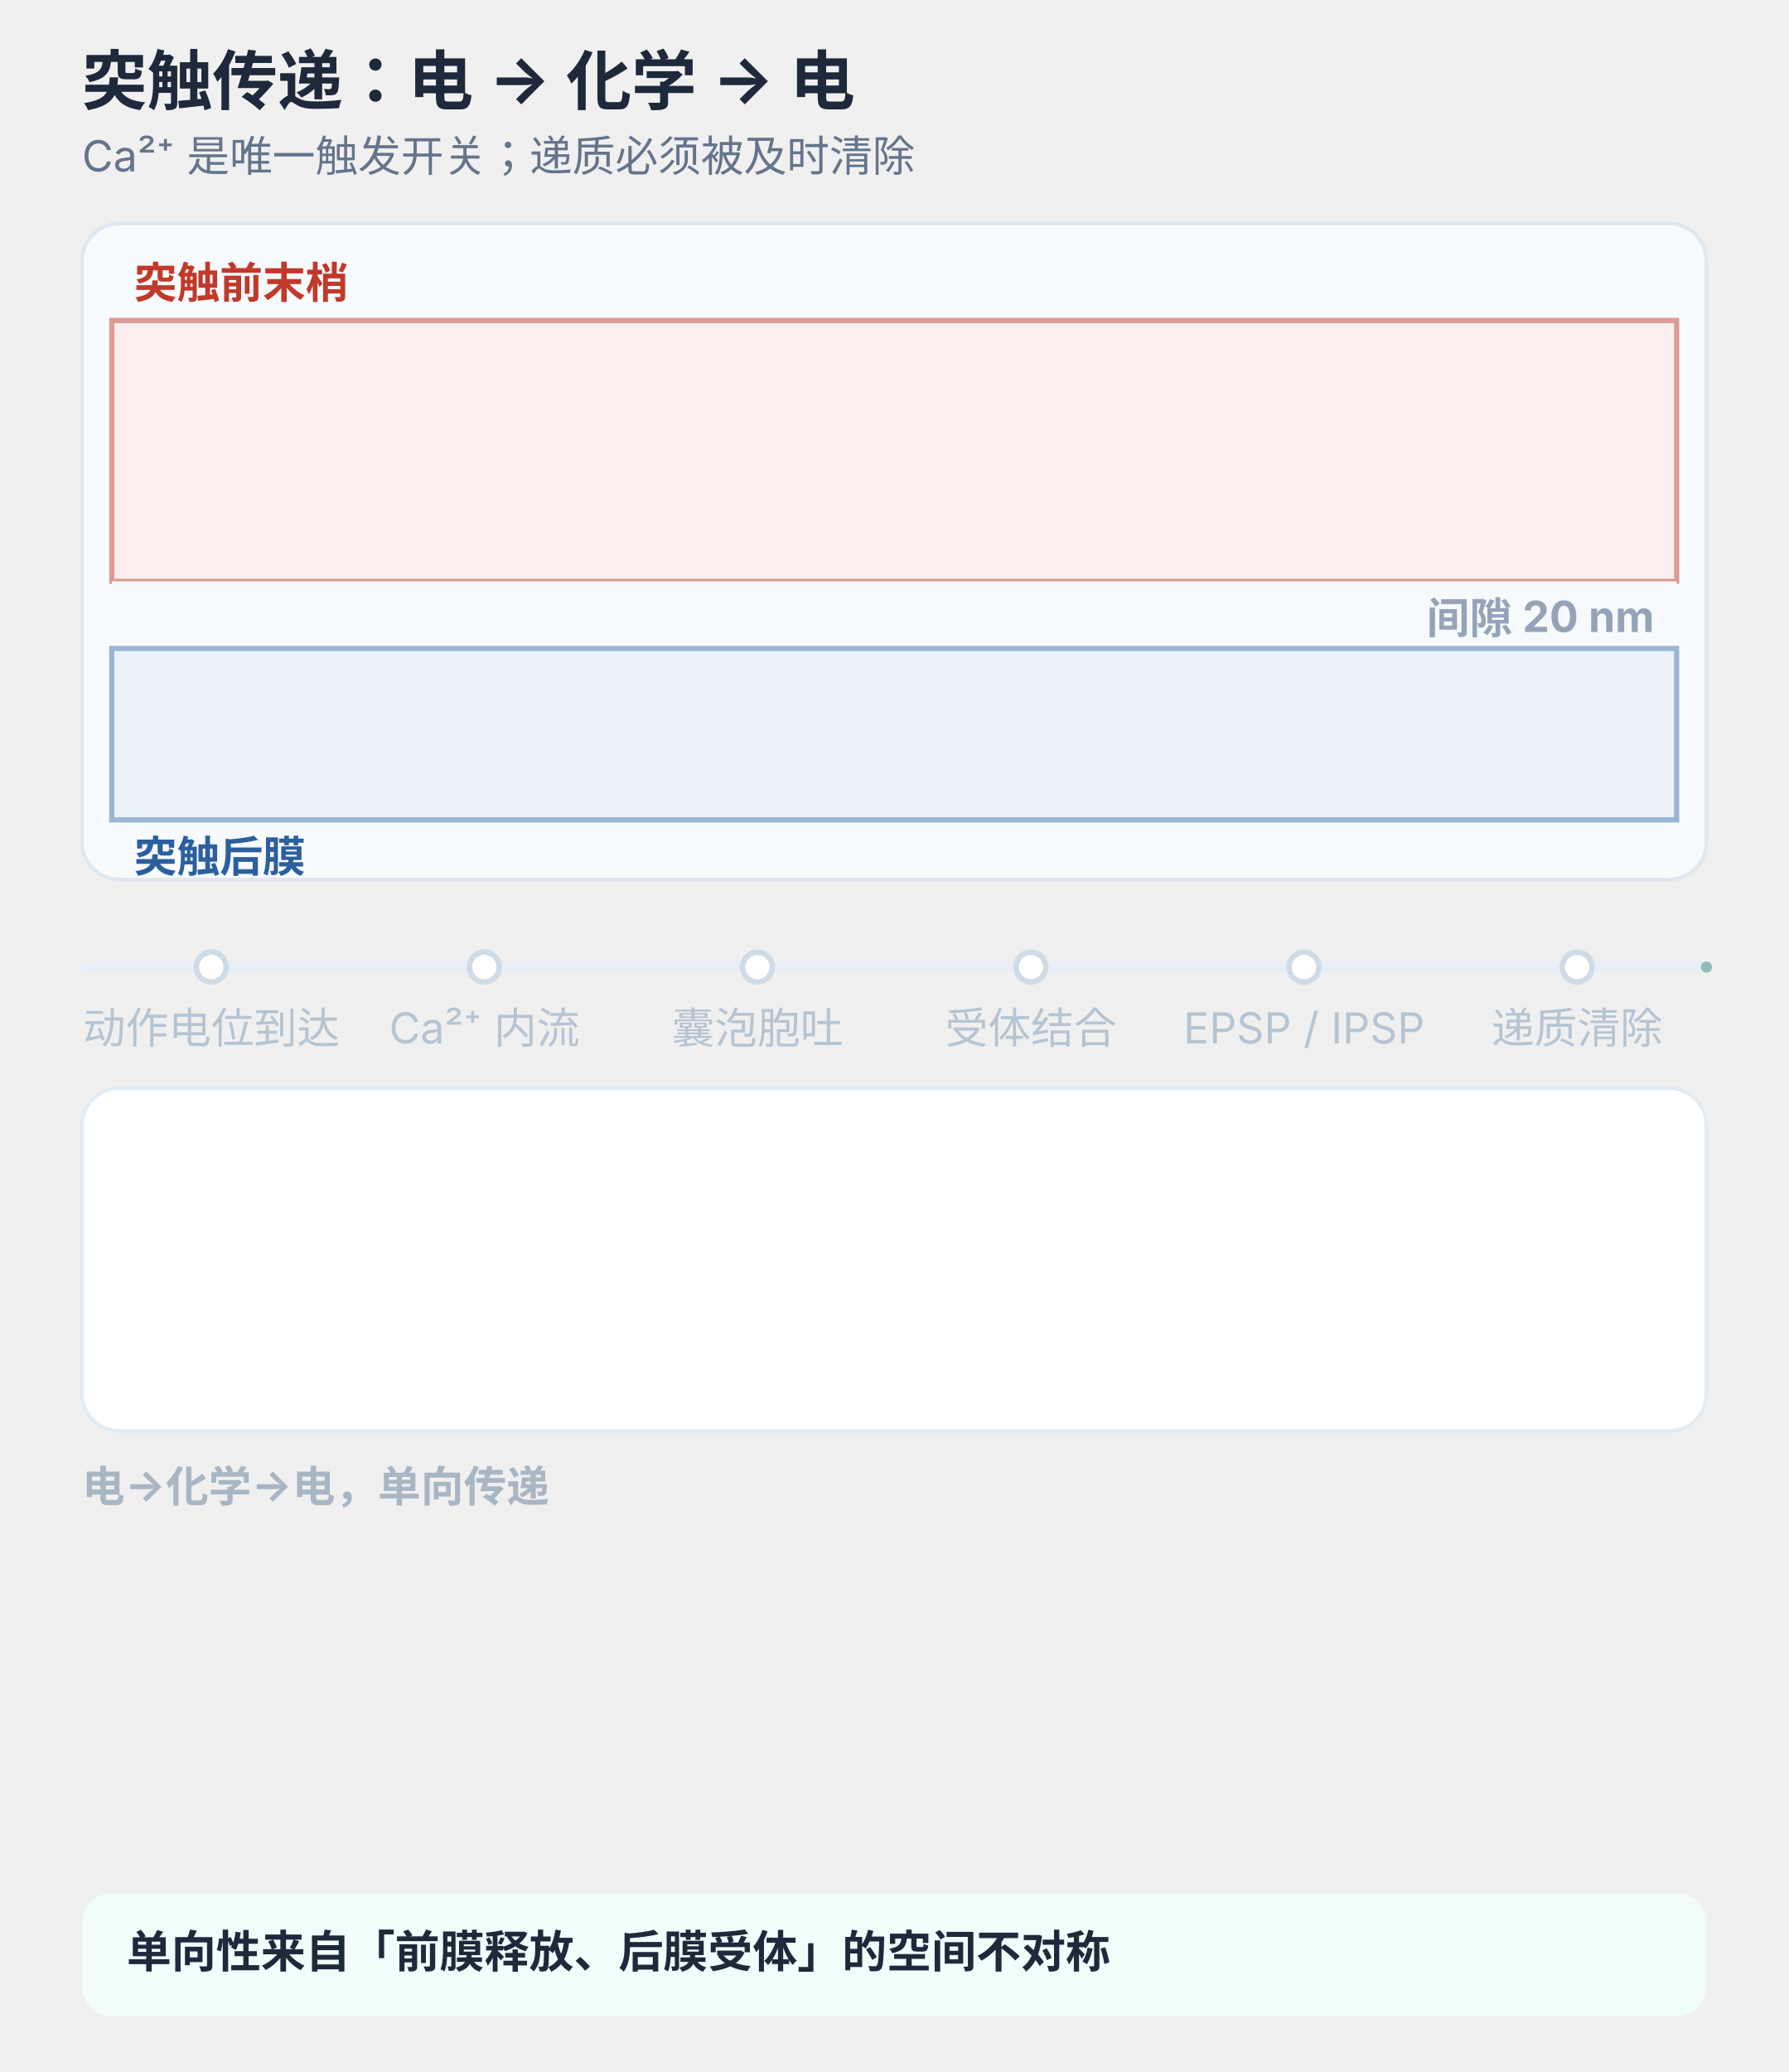
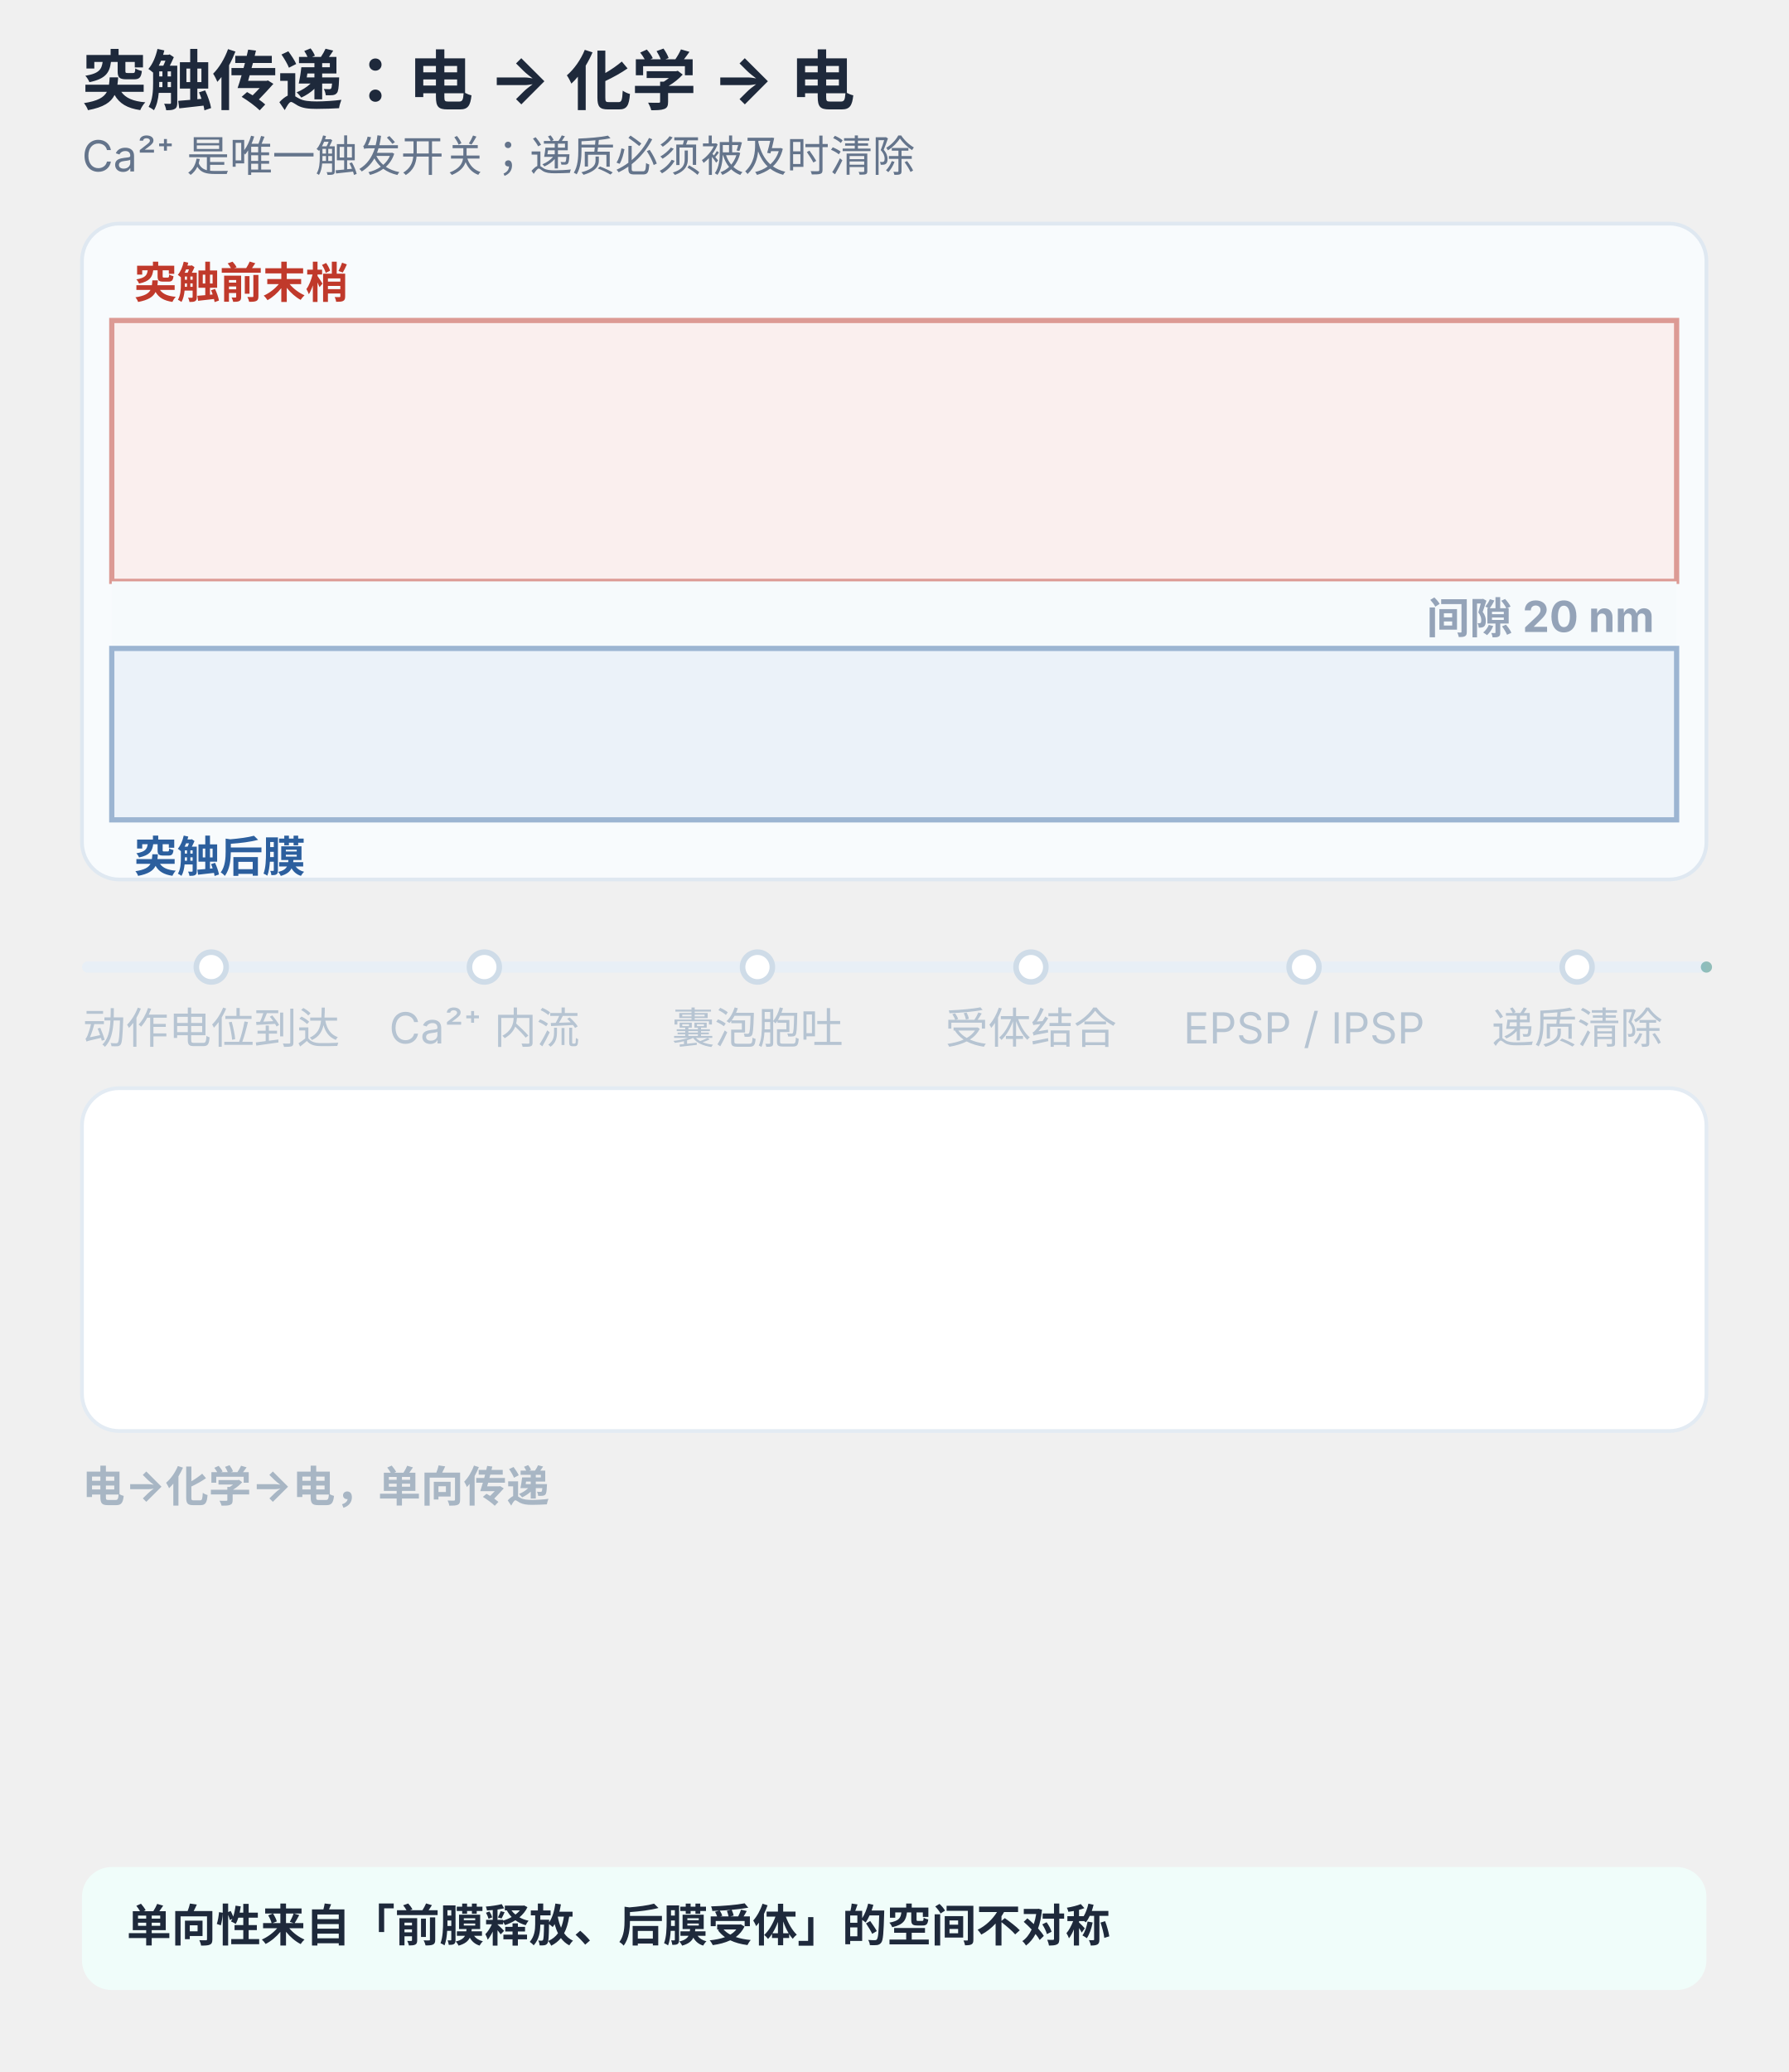
<svg xmlns="http://www.w3.org/2000/svg" viewBox="0 0 480 556" role="img" aria-labelledby="ft fd" style="background:#ffffff">
  <text x="22" y="28" font-size="17.5" font-weight="700" fill="#1e293b" font-family="-apple-system,'PingFang SC','Microsoft YaHei',sans-serif">突触传递：电 → 化学 → 电</text>
  <text x="22" y="46" font-size="11.5" fill="#64748b" font-family="-apple-system,'PingFang SC','Microsoft YaHei',sans-serif">Ca²⁺ 是唯一触发开关；递质必须被及时清除</text>
  <rect x="22" y="60" width="436" height="176" rx="10" fill="#f8fbfd" stroke="#dfe8f1" stroke-width="1" />
  <path d="M30,86 H450 V156 H30 Z" fill="#fbe3e0" stroke="#c0392b" stroke-width="1.4" opacity="0.5" />
  <rect x="30" y="156" width="420" height="18" fill="#f6fafc" />
  <path d="M30,174 H450 V220 H30 Z" fill="#dbe7f5" stroke="#2c5f9e" stroke-width="1.4" opacity="0.45" />
  <text x="36" y="80" font-size="11.5" fill="#c0392b" font-weight="700" text-anchor="start" font-family="-apple-system,'PingFang SC','Microsoft YaHei',sans-serif">突触前末梢</text>
  <text x="36" y="234" font-size="11.5" fill="#2c5f9e" font-weight="700" text-anchor="start" font-family="-apple-system,'PingFang SC','Microsoft YaHei',sans-serif">突触后膜</text>
  <text x="444" y="170" font-size="11.5" fill="#94a3b8" font-weight="700" text-anchor="end" font-family="-apple-system,'PingFang SC','Microsoft YaHei',sans-serif">间隙 20 nm</text>
  <g opacity="0">
    <animate attributeName="opacity" values="1;1;0;0" keyTimes="0;0.155;0.156;1" dur="11.4s" repeatCount="indefinite" />
    <path d="M36,116 H62 l8,-20 l8,34 l8,-20 H130" fill="none" stroke="#c0392b" stroke-width="2.2" stroke-linejoin="round" />
    <text x="134" y="102" font-size="11.5" fill="#c0392b" font-weight="700" text-anchor="start" font-family="-apple-system,'PingFang SC','Microsoft YaHei',sans-serif">AP</text>
  </g>
  <g opacity="0">
    <animate attributeName="opacity" values="1.0;1.0" keyTimes="0;1" dur="11.4s" repeatCount="indefinite" />
    <rect x="188" y="147" width="9" height="9" rx="2" fill="#a8791a" opacity="0.5" />
    <rect x="236" y="147" width="9" height="9" rx="2" fill="#a8791a" opacity="0.5" />
    <rect x="284" y="147" width="9" height="9" rx="2" fill="#a8791a" opacity="0.5" />
  </g>
  <g opacity="0">
    <animate attributeName="opacity" values="0;0;1;1;0;0" keyTimes="0;0.155;0.156;0.32;0.321;1" dur="11.4s" repeatCount="indefinite" />
    <circle cx="192" cy="136" r="3.4" fill="#a8791a" opacity="0.9" />
    <rect x="186" y="147" width="13" height="9" rx="2" fill="none" stroke="#a8791a" stroke-width="1.6" />
    <circle cx="240" cy="136" r="3.4" fill="#a8791a" opacity="0.9" />
    <rect x="234" y="147" width="13" height="9" rx="2" fill="none" stroke="#a8791a" stroke-width="1.6" />
    <circle cx="288" cy="136" r="3.4" fill="#a8791a" opacity="0.9" />
    <rect x="282" y="147" width="13" height="9" rx="2" fill="none" stroke="#a8791a" stroke-width="1.6" />
    <text x="300" y="158" font-size="11.5" fill="#a8791a" font-weight="700" text-anchor="start" font-family="-apple-system,'PingFang SC','Microsoft YaHei',sans-serif">Ca²⁺ 内流</text>
  </g>
  <g opacity="0">
    <animate attributeName="opacity" values="1.0;1.0" keyTimes="0;1" dur="11.4s" repeatCount="indefinite" />
    <circle cx="150" cy="98" r="9" fill="#ccfbf1" stroke="#0f766e" stroke-width="1.4" />
    <circle cx="147" cy="96" r="1.8" fill="#0f766e" opacity="0.8" />
    <circle cx="150" cy="100" r="1.8" fill="#0f766e" opacity="0.8" />
    <circle cx="153" cy="96" r="1.8" fill="#0f766e" opacity="0.8" />
    <circle cx="200" cy="90" r="9" fill="#ccfbf1" stroke="#0f766e" stroke-width="1.4" />
    <circle cx="197" cy="88" r="1.8" fill="#0f766e" opacity="0.8" />
    <circle cx="200" cy="92" r="1.8" fill="#0f766e" opacity="0.8" />
    <circle cx="203" cy="88" r="1.8" fill="#0f766e" opacity="0.8" />
    <circle cx="250" cy="98" r="9" fill="#ccfbf1" stroke="#0f766e" stroke-width="1.4" />
    <circle cx="247" cy="96" r="1.8" fill="#0f766e" opacity="0.8" />
    <circle cx="250" cy="100" r="1.8" fill="#0f766e" opacity="0.8" />
    <circle cx="253" cy="96" r="1.8" fill="#0f766e" opacity="0.8" />
  </g>
  <g opacity="0">
    <animate attributeName="opacity" values="0;0;1;1;0;0" keyTimes="0;0.32;0.321;0.48;0.481;1" dur="11.4s" repeatCount="indefinite" />
    <circle cx="200" cy="150" r="10" fill="none" stroke="#0f766e" stroke-width="1.8" />
    <circle cx="172" cy="159" r="2.6" fill="#0f766e" opacity="0.9" />
    <circle cx="172" cy="167" r="2.6" fill="#0f766e" opacity="0.9" />
    <circle cx="196" cy="159" r="2.6" fill="#0f766e" opacity="0.9" />
    <circle cx="196" cy="167" r="2.6" fill="#0f766e" opacity="0.9" />
    <circle cx="220" cy="159" r="2.6" fill="#0f766e" opacity="0.9" />
    <circle cx="220" cy="167" r="2.6" fill="#0f766e" opacity="0.9" />
    <circle cx="244" cy="159" r="2.6" fill="#0f766e" opacity="0.9" />
    <circle cx="244" cy="167" r="2.6" fill="#0f766e" opacity="0.9" />
    <circle cx="268" cy="159" r="2.6" fill="#0f766e" opacity="0.9" />
    <circle cx="268" cy="167" r="2.6" fill="#0f766e" opacity="0.9" />
    <text x="276" y="170" font-size="11.5" fill="#0f766e" font-weight="700" text-anchor="start" font-family="-apple-system,'PingFang SC','Microsoft YaHei',sans-serif">胞吐 · 量子式释放</text>
  </g>
  <g opacity="0">
    <animate attributeName="opacity" values="1.0;1.0" keyTimes="0;1" dur="11.4s" repeatCount="indefinite" />
    <rect x="190" y="174" width="12" height="14" rx="3" fill="#2f8f57" opacity="0.55" />
    <rect x="220" y="174" width="12" height="14" rx="3" fill="#2f8f57" opacity="0.55" />
    <rect x="250" y="174" width="12" height="14" rx="3" fill="#2f8f57" opacity="0.55" />
  </g>
  <g opacity="0">
    <animate attributeName="opacity" values="0;0;1;1;0;0" keyTimes="0;0.48;0.481;0.645;0.646;1" dur="11.4s" repeatCount="indefinite" />
    <rect x="190" y="174" width="12" height="14" rx="3" fill="#2f8f57" opacity="0.95" />
    <rect x="220" y="174" width="12" height="14" rx="3" fill="#2f8f57" opacity="0.95" />
    <rect x="250" y="174" width="12" height="14" rx="3" fill="#2f8f57" opacity="0.95" />
    <text x="196" y="208" font-size="11.5" fill="#2f8f57" font-weight="700" text-anchor="start" font-family="-apple-system,'PingFang SC','Microsoft YaHei',sans-serif">配体门控通道开放</text>
  </g>
  <g opacity="0">
    <animate attributeName="opacity" values="0;0;1;1;0;0" keyTimes="0;0.645;0.646;0.83;0.831;1" dur="11.4s" repeatCount="indefinite" />
    <path d="M38,204 H142" stroke="#c1440e" stroke-width="2.2" />
    <path d="M142,204 l-8,-4 v8 z" fill="#c1440e" />
    <text x="38" y="196" font-size="11.5" fill="#c1440e" font-weight="700" text-anchor="start" font-family="-apple-system,'PingFang SC','Microsoft YaHei',sans-serif">EPSP 去极化</text>
  </g>
  <g opacity="0">
    <animate attributeName="opacity" values="0;0;1;1" keyTimes="0;0.83;0.831;1" dur="11.4s" repeatCount="indefinite" />
    <text x="38" y="171" font-size="11.5" fill="#2c5f9e" font-weight="700" text-anchor="start" font-family="-apple-system,'PingFang SC','Microsoft YaHei',sans-serif">AChE 分解 · 重摄取 · 扩散</text>
  </g>
  <rect x="22" y="258" width="436" height="3" rx="1.5" fill="#e8eff6" />
  <path d="M22,259.5 H458" stroke="#0f766e" stroke-width="3" stroke-linecap="round" opacity="0.42" stroke-dasharray="436" stroke-dashoffset="436">
    <animate attributeName="stroke-dashoffset" values="436;0" keyTimes="0;1" dur="11.4s" repeatCount="indefinite" />
  </path>
  <circle cx="56.7" cy="259.5" r="4" fill="#ffffff" stroke="#cfdce8" stroke-width="1.5" />
  <g opacity="0">
    <animate attributeName="opacity" values="1;1;0;0" keyTimes="0;0.155;0.156;1" dur="11.4s" repeatCount="indefinite" />
    <circle cx="56.7" cy="259.5" r="5.5" fill="#c0392b" />
  </g>
  <g opacity="1">
    <animate attributeName="opacity" values="0.0;0.0;1.0;1.0" keyTimes="0;0.155;0.156;1" dur="11.4s" repeatCount="indefinite" />
    <text x="56.7" y="280" text-anchor="middle" font-size="11.5" fill="#b6c4d2" font-family="-apple-system,'PingFang SC','Microsoft YaHei',sans-serif">动作电位到达</text>
  </g>
  <g opacity="0">
    <animate attributeName="opacity" values="1;1;0;0" keyTimes="0;0.155;0.156;1" dur="11.4s" repeatCount="indefinite" />
    <text x="56.7" y="280" text-anchor="middle" font-size="11.5" font-weight="700" fill="#c0392b" font-family="-apple-system,'PingFang SC','Microsoft YaHei',sans-serif">动作电位到达</text>
  </g>
  <circle cx="130.0" cy="259.5" r="4" fill="#ffffff" stroke="#cfdce8" stroke-width="1.5" />
  <g opacity="0">
    <animate attributeName="opacity" values="0;0;1;1;0;0" keyTimes="0;0.155;0.156;0.32;0.321;1" dur="11.4s" repeatCount="indefinite" />
    <circle cx="130.0" cy="259.5" r="5.5" fill="#a8791a" />
  </g>
  <g opacity="1">
    <animate attributeName="opacity" values="1.0;1.0;0.0;0.0;1.0;1.0" keyTimes="0;0.155;0.156;0.32;0.321;1" dur="11.4s" repeatCount="indefinite" />
    <text x="130.0" y="280" text-anchor="middle" font-size="11.5" fill="#b6c4d2" font-family="-apple-system,'PingFang SC','Microsoft YaHei',sans-serif">Ca²⁺ 内流</text>
  </g>
  <g opacity="0">
    <animate attributeName="opacity" values="0;0;1;1;0;0" keyTimes="0;0.155;0.156;0.32;0.321;1" dur="11.4s" repeatCount="indefinite" />
    <text x="130.0" y="280" text-anchor="middle" font-size="11.5" font-weight="700" fill="#a8791a" font-family="-apple-system,'PingFang SC','Microsoft YaHei',sans-serif">Ca²⁺ 内流</text>
  </g>
  <circle cx="203.3" cy="259.5" r="4" fill="#ffffff" stroke="#cfdce8" stroke-width="1.5" />
  <g opacity="0">
    <animate attributeName="opacity" values="0;0;1;1;0;0" keyTimes="0;0.32;0.321;0.48;0.481;1" dur="11.4s" repeatCount="indefinite" />
    <circle cx="203.3" cy="259.5" r="5.5" fill="#0f766e" />
  </g>
  <g opacity="1">
    <animate attributeName="opacity" values="1.0;1.0;0.0;0.0;1.0;1.0" keyTimes="0;0.32;0.321;0.48;0.481;1" dur="11.4s" repeatCount="indefinite" />
    <text x="203.3" y="280" text-anchor="middle" font-size="11.5" fill="#b6c4d2" font-family="-apple-system,'PingFang SC','Microsoft YaHei',sans-serif">囊泡胞吐</text>
  </g>
  <g opacity="0">
    <animate attributeName="opacity" values="0;0;1;1;0;0" keyTimes="0;0.32;0.321;0.48;0.481;1" dur="11.4s" repeatCount="indefinite" />
    <text x="203.3" y="280" text-anchor="middle" font-size="11.5" font-weight="700" fill="#0f766e" font-family="-apple-system,'PingFang SC','Microsoft YaHei',sans-serif">囊泡胞吐</text>
  </g>
  <circle cx="276.7" cy="259.5" r="4" fill="#ffffff" stroke="#cfdce8" stroke-width="1.5" />
  <g opacity="0">
    <animate attributeName="opacity" values="0;0;1;1;0;0" keyTimes="0;0.48;0.481;0.645;0.646;1" dur="11.4s" repeatCount="indefinite" />
    <circle cx="276.7" cy="259.5" r="5.5" fill="#2f8f57" />
  </g>
  <g opacity="1">
    <animate attributeName="opacity" values="1.0;1.0;0.0;0.0;1.0;1.0" keyTimes="0;0.48;0.481;0.645;0.646;1" dur="11.4s" repeatCount="indefinite" />
    <text x="276.7" y="280" text-anchor="middle" font-size="11.5" fill="#b6c4d2" font-family="-apple-system,'PingFang SC','Microsoft YaHei',sans-serif">受体结合</text>
  </g>
  <g opacity="0">
    <animate attributeName="opacity" values="0;0;1;1;0;0" keyTimes="0;0.48;0.481;0.645;0.646;1" dur="11.4s" repeatCount="indefinite" />
    <text x="276.7" y="280" text-anchor="middle" font-size="11.5" font-weight="700" fill="#2f8f57" font-family="-apple-system,'PingFang SC','Microsoft YaHei',sans-serif">受体结合</text>
  </g>
  <circle cx="350.0" cy="259.5" r="4" fill="#ffffff" stroke="#cfdce8" stroke-width="1.5" />
  <g opacity="0">
    <animate attributeName="opacity" values="0;0;1;1;0;0" keyTimes="0;0.645;0.646;0.83;0.831;1" dur="11.4s" repeatCount="indefinite" />
    <circle cx="350.0" cy="259.5" r="5.5" fill="#c1440e" />
  </g>
  <g opacity="1">
    <animate attributeName="opacity" values="1.0;1.0;0.0;0.0;1.0;1.0" keyTimes="0;0.645;0.646;0.83;0.831;1" dur="11.4s" repeatCount="indefinite" />
    <text x="350.0" y="280" text-anchor="middle" font-size="11.5" fill="#b6c4d2" font-family="-apple-system,'PingFang SC','Microsoft YaHei',sans-serif">EPSP / IPSP</text>
  </g>
  <g opacity="0">
    <animate attributeName="opacity" values="0;0;1;1;0;0" keyTimes="0;0.645;0.646;0.83;0.831;1" dur="11.4s" repeatCount="indefinite" />
    <text x="350.0" y="280" text-anchor="middle" font-size="11.5" font-weight="700" fill="#c1440e" font-family="-apple-system,'PingFang SC','Microsoft YaHei',sans-serif">EPSP / IPSP</text>
  </g>
  <circle cx="423.3" cy="259.5" r="4" fill="#ffffff" stroke="#cfdce8" stroke-width="1.5" />
  <g opacity="0">
    <animate attributeName="opacity" values="0;0;1;1" keyTimes="0;0.83;0.831;1" dur="11.4s" repeatCount="indefinite" />
    <circle cx="423.3" cy="259.5" r="5.5" fill="#2c5f9e" />
  </g>
  <g opacity="1">
    <animate attributeName="opacity" values="1.0;1.0;0.0;0.0" keyTimes="0;0.83;0.831;1" dur="11.4s" repeatCount="indefinite" />
    <text x="423.3" y="280" text-anchor="middle" font-size="11.5" fill="#b6c4d2" font-family="-apple-system,'PingFang SC','Microsoft YaHei',sans-serif">递质清除</text>
  </g>
  <g opacity="0">
    <animate attributeName="opacity" values="0;0;1;1" keyTimes="0;0.83;0.831;1" dur="11.4s" repeatCount="indefinite" />
    <text x="423.3" y="280" text-anchor="middle" font-size="11.5" font-weight="700" fill="#2c5f9e" font-family="-apple-system,'PingFang SC','Microsoft YaHei',sans-serif">递质清除</text>
  </g>
  <rect x="22" y="292" width="436" height="92" rx="10" fill="#ffffff" stroke="#e3ebf3" stroke-width="1" />
  <g opacity="0">
    <animate attributeName="opacity" values="1;1;0;0" keyTimes="0;0.155;0.156;1" dur="11.4s" repeatCount="indefinite" />
    <rect x="22" y="293" width="3" height="90" fill="#c0392b" opacity="0.85" />
    <text x="40" y="318" font-size="11.5" fill="#a8b6c4" font-weight="700" font-family="-apple-system,'PingFang SC','Microsoft YaHei',sans-serif">因为</text>
    <text x="78" y="318" font-size="12.5" fill="#6b7c8d" font-family="-apple-system,'PingFang SC','Microsoft YaHei',sans-serif">动作电位沿轴突传到突触前末梢</text>
    <text x="40" y="354" font-size="11.5" fill="#c0392b" font-weight="700" font-family="-apple-system,'PingFang SC','Microsoft YaHei',sans-serif">所以</text>
    <text x="78" y="354" font-size="14.5" fill="#c0392b" font-weight="700" font-family="-apple-system,'PingFang SC','Microsoft YaHei',sans-serif">末梢膜去极化，为下一步开门做准备</text>
  </g>
  <g opacity="0">
    <animate attributeName="opacity" values="0;0;1;1;0;0" keyTimes="0;0.155;0.156;0.32;0.321;1" dur="11.4s" repeatCount="indefinite" />
    <rect x="22" y="293" width="3" height="90" fill="#a8791a" opacity="0.85" />
    <text x="40" y="318" font-size="11.5" fill="#a8b6c4" font-weight="700" font-family="-apple-system,'PingFang SC','Microsoft YaHei',sans-serif">因为</text>
    <text x="78" y="318" font-size="12.5" fill="#6b7c8d" font-family="-apple-system,'PingFang SC','Microsoft YaHei',sans-serif">去极化打开电压门控 Ca²⁺ 通道</text>
    <text x="40" y="354" font-size="11.5" fill="#a8791a" font-weight="700" font-family="-apple-system,'PingFang SC','Microsoft YaHei',sans-serif">所以</text>
    <text x="78" y="354" font-size="14.5" fill="#a8791a" font-weight="700" font-family="-apple-system,'PingFang SC','Microsoft YaHei',sans-serif">Ca²⁺ 内流是递质释放的唯一触发条件</text>
  </g>
  <g opacity="0">
    <animate attributeName="opacity" values="0;0;1;1;0;0" keyTimes="0;0.32;0.321;0.48;0.481;1" dur="11.4s" repeatCount="indefinite" />
    <rect x="22" y="293" width="3" height="90" fill="#0f766e" opacity="0.85" />
    <text x="40" y="318" font-size="11.5" fill="#a8b6c4" font-weight="700" font-family="-apple-system,'PingFang SC','Microsoft YaHei',sans-serif">因为</text>
    <text x="78" y="318" font-size="12.5" fill="#6b7c8d" font-family="-apple-system,'PingFang SC','Microsoft YaHei',sans-serif">Ca²⁺ 使突触结合蛋白变构，囊泡与前膜融合</text>
    <text x="40" y="354" font-size="11.5" fill="#0f766e" font-weight="700" font-family="-apple-system,'PingFang SC','Microsoft YaHei',sans-serif">所以</text>
    <text x="78" y="354" font-size="14.5" fill="#0f766e" font-weight="700" font-family="-apple-system,'PingFang SC','Microsoft YaHei',sans-serif">递质定量释放入突触间隙（量子式释放）</text>
  </g>
  <g opacity="0">
    <animate attributeName="opacity" values="0;0;1;1;0;0" keyTimes="0;0.48;0.481;0.645;0.646;1" dur="11.4s" repeatCount="indefinite" />
    <rect x="22" y="293" width="3" height="90" fill="#2f8f57" opacity="0.85" />
    <text x="40" y="318" font-size="11.5" fill="#a8b6c4" font-weight="700" font-family="-apple-system,'PingFang SC','Microsoft YaHei',sans-serif">因为</text>
    <text x="78" y="318" font-size="12.5" fill="#6b7c8d" font-family="-apple-system,'PingFang SC','Microsoft YaHei',sans-serif">递质扩散过间隙，结合后膜上的配体门控通道</text>
    <text x="40" y="354" font-size="11.5" fill="#2f8f57" font-weight="700" font-family="-apple-system,'PingFang SC','Microsoft YaHei',sans-serif">所以</text>
    <text x="78" y="354" font-size="14.5" fill="#2f8f57" font-weight="700" font-family="-apple-system,'PingFang SC','Microsoft YaHei',sans-serif">通道开放，离子开始跨后膜流动</text>
  </g>
  <g opacity="0">
    <animate attributeName="opacity" values="0;0;1;1;0;0" keyTimes="0;0.645;0.646;0.83;0.831;1" dur="11.4s" repeatCount="indefinite" />
    <rect x="22" y="293" width="3" height="90" fill="#c1440e" opacity="0.85" />
    <text x="40" y="318" font-size="11.5" fill="#a8b6c4" font-weight="700" font-family="-apple-system,'PingFang SC','Microsoft YaHei',sans-serif">因为</text>
    <text x="78" y="318" font-size="12.5" fill="#6b7c8d" font-family="-apple-system,'PingFang SC','Microsoft YaHei',sans-serif">Na⁺ 内流为主 → 去极化；Cl⁻ 内流为主 → 超极化</text>
    <text x="40" y="354" font-size="11.5" fill="#c1440e" font-weight="700" font-family="-apple-system,'PingFang SC','Microsoft YaHei',sans-serif">所以</text>
    <text x="78" y="354" font-size="14.5" fill="#c1440e" font-weight="700" font-family="-apple-system,'PingFang SC','Microsoft YaHei',sans-serif">EPSP 需叠加到阈电位才触发后神经元放电</text>
  </g>
  <g opacity="0">
    <animate attributeName="opacity" values="0;0;1;1" keyTimes="0;0.83;0.831;1" dur="11.4s" repeatCount="indefinite" />
    <rect x="22" y="293" width="3" height="90" fill="#2c5f9e" opacity="0.85" />
    <text x="40" y="318" font-size="11.5" fill="#a8b6c4" font-weight="700" font-family="-apple-system,'PingFang SC','Microsoft YaHei',sans-serif">因为</text>
    <text x="78" y="318" font-size="12.5" fill="#6b7c8d" font-family="-apple-system,'PingFang SC','Microsoft YaHei',sans-serif">重摄取、酶解（AChE）、扩散三条路</text>
    <text x="40" y="354" font-size="11.5" fill="#2c5f9e" font-weight="700" font-family="-apple-system,'PingFang SC','Microsoft YaHei',sans-serif">所以</text>
    <text x="78" y="354" font-size="14.5" fill="#2c5f9e" font-weight="700" font-family="-apple-system,'PingFang SC','Microsoft YaHei',sans-serif">及时清除才能保证信号有方向、不粘连</text>
  </g>
  <text x="22" y="403" font-size="11.5" fill="#a8b6c4" font-weight="700" text-anchor="start" font-family="-apple-system,'PingFang SC','Microsoft YaHei',sans-serif">电→化学→电，单向传递</text>
  <g opacity="0">
    <animate attributeName="opacity" values="0;0;1;1;0;0" keyTimes="0;0.155;0.156;0.32;0.321;1" dur="11.4s" repeatCount="indefinite" />
    <rect x="22" y="413" width="3" height="15" rx="1.5" fill="#a8791a" />
    <text x="34" y="424" font-size="12.5" fill="#a8791a" font-weight="700" text-anchor="start" font-family="-apple-system,'PingFang SC','Microsoft YaHei',sans-serif">触发</text>
    <text x="104" y="424" font-size="12" fill="#6b7c8d" font-weight="400" text-anchor="start" font-family="-apple-system,'PingFang SC','Microsoft YaHei',sans-serif">Ca²⁺ 内流是唯一开关</text>
  </g>
  <g opacity="0">
    <animate attributeName="opacity" values="0;0;1;1;0;0" keyTimes="0;0.32;0.321;0.48;0.481;1" dur="11.4s" repeatCount="indefinite" />
    <rect x="22" y="436" width="3" height="15" rx="1.5" fill="#0f766e" />
    <text x="34" y="447" font-size="12.5" fill="#0f766e" font-weight="700" text-anchor="start" font-family="-apple-system,'PingFang SC','Microsoft YaHei',sans-serif">释放</text>
    <text x="104" y="447" font-size="12" fill="#6b7c8d" font-weight="400" text-anchor="start" font-family="-apple-system,'PingFang SC','Microsoft YaHei',sans-serif">囊泡量子式胞吐</text>
  </g>
  <g opacity="0">
    <animate attributeName="opacity" values="0;0;1;1;0;0" keyTimes="0;0.645;0.646;0.83;0.831;1" dur="11.4s" repeatCount="indefinite" />
    <rect x="22" y="459" width="3" height="15" rx="1.5" fill="#c1440e" />
    <text x="34" y="470" font-size="12.5" fill="#c1440e" font-weight="700" text-anchor="start" font-family="-apple-system,'PingFang SC','Microsoft YaHei',sans-serif">效应</text>
    <text x="104" y="470" font-size="12" fill="#6b7c8d" font-weight="400" text-anchor="start" font-family="-apple-system,'PingFang SC','Microsoft YaHei',sans-serif">EPSP 叠加到阈电位才放电</text>
  </g>
  <g opacity="0">
    <animate attributeName="opacity" values="0;0;1;1" keyTimes="0;0.83;0.831;1" dur="11.4s" repeatCount="indefinite" />
    <rect x="22" y="482" width="3" height="15" rx="1.5" fill="#2c5f9e" />
    <text x="34" y="493" font-size="12.5" fill="#2c5f9e" font-weight="700" text-anchor="start" font-family="-apple-system,'PingFang SC','Microsoft YaHei',sans-serif">终止</text>
    <text x="104" y="493" font-size="12" fill="#6b7c8d" font-weight="400" text-anchor="start" font-family="-apple-system,'PingFang SC','Microsoft YaHei',sans-serif">酶解 / 重摄取 / 扩散</text>
  </g>
-   <rect x="22" y="508" width="436" height="33" rx="8" fill="#f0fdfa" />
-   <text x="34" y="528" font-size="12" fill="#1e293b" font-weight="700" text-anchor="start" font-family="-apple-system,'PingFang SC','Microsoft YaHei',sans-serif">单向性来自「前膜释放、后膜受体」的空间不对称</text>
+   <rect x="22" y="501" width="436" height="33" rx="8" fill="#f0fdfa" />
+   <text x="34" y="521" font-size="12" fill="#1e293b" font-weight="700" text-anchor="start" font-family="-apple-system,'PingFang SC','Microsoft YaHei',sans-serif">单向性来自「前膜释放、后膜受体」的空间不对称</text>
</svg>
